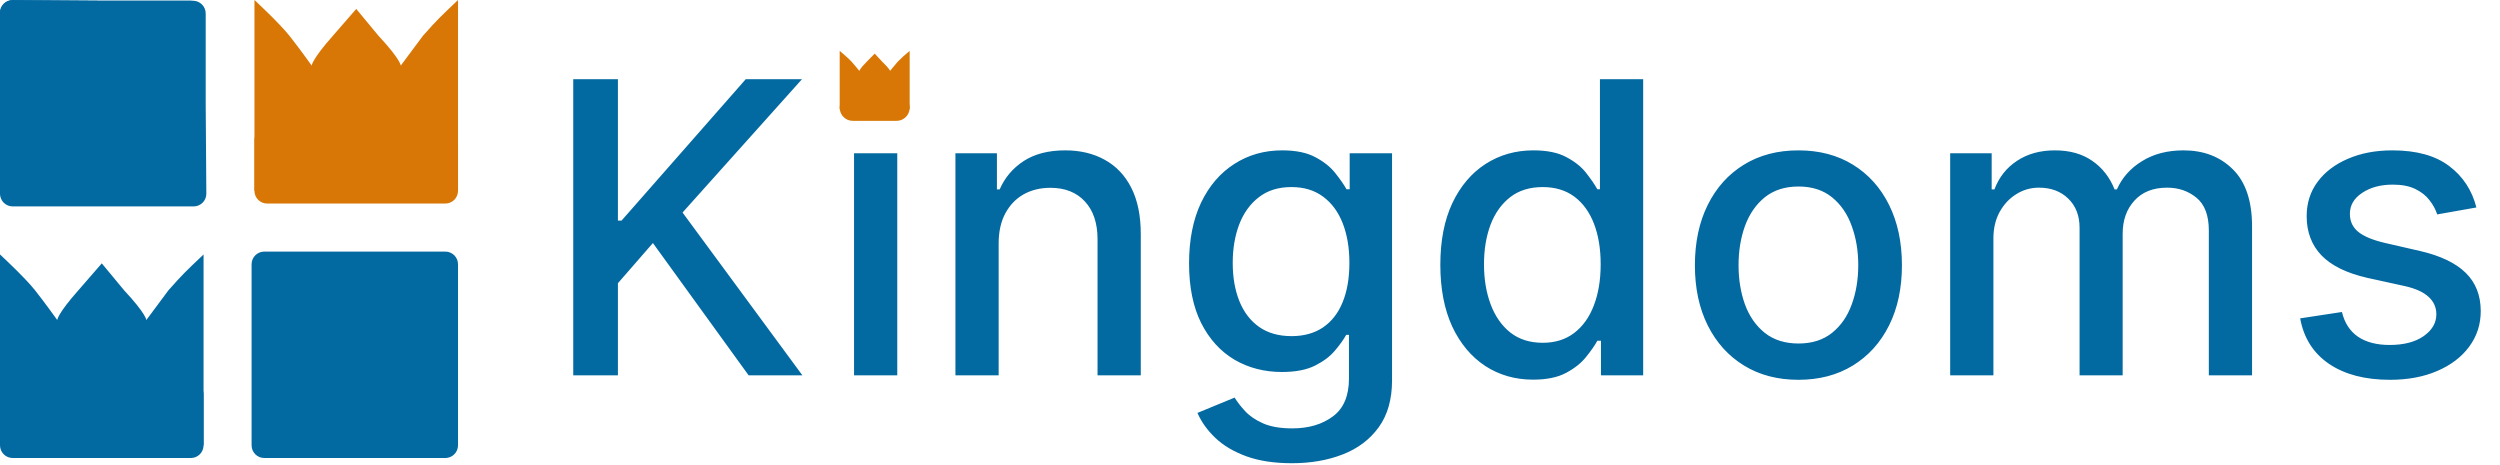
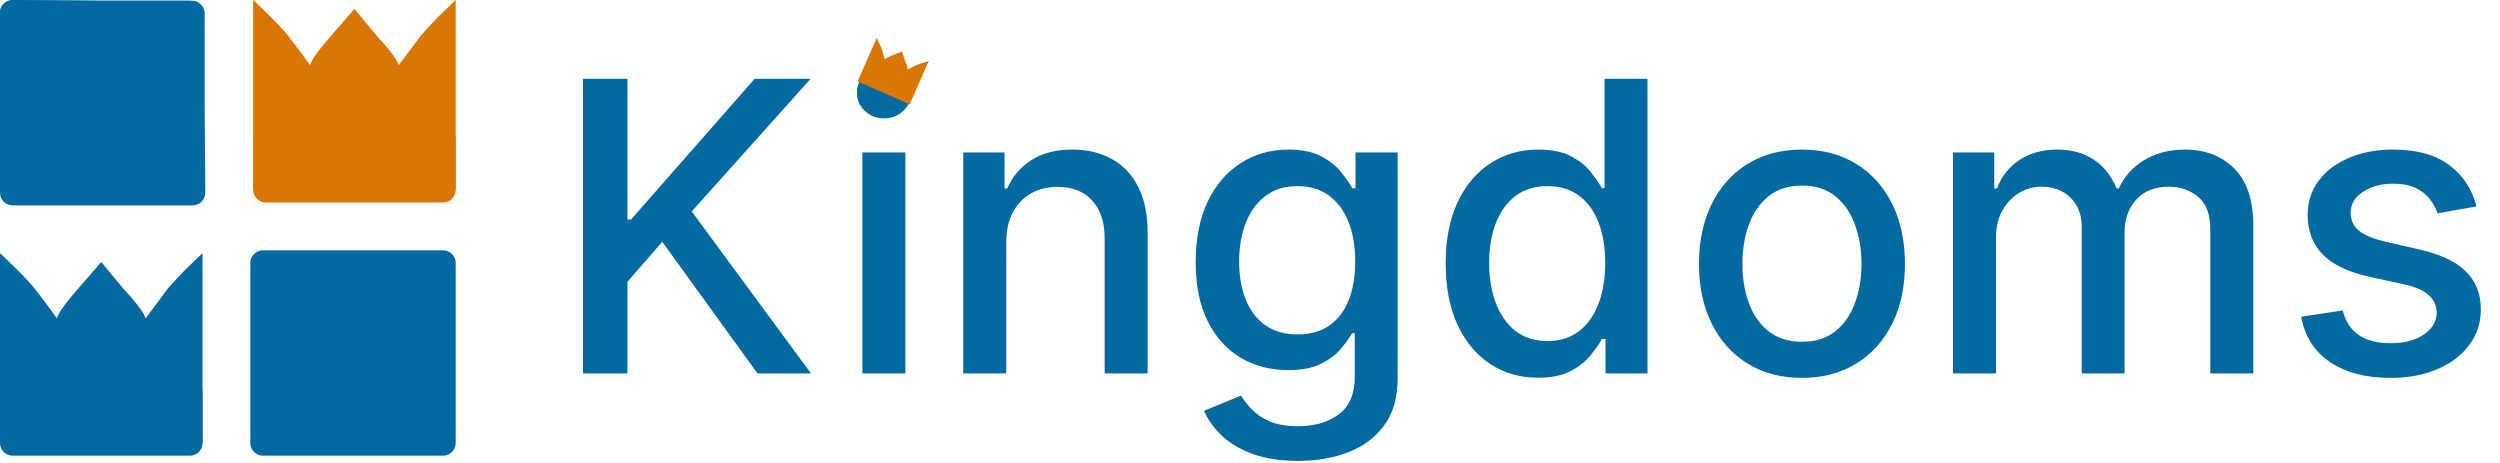
- <svg xmlns="http://www.w3.org/2000/svg" width="393" height="73" fill="none">
-   <path d="M0 16v14c0 1.105.895 2 2 2h27.986c1.11 0 2.008-.904 2-2.014l-.1-13.871V2.114c0-1.105-.895-2-2-2h-14L2.014.014C.904.007 0 .904 0 2.014V16Z" fill="#0369A1" />
-   <path d="M40 15.028V30h32V0c-2.943 2.812-3 2.812-5.5 5.607L63 10.312s0-.937-3.5-4.687L56 1.402l-3.657 4.206C49 9.375 49 10.312 49 10.312s-1.9-2.669-3.5-4.687S40 0 40 0v15.028Z" fill="#D97706" />
-   <path d="M0 55.028V70h32V40c-2.943 2.812-3 2.812-5.5 5.607L23 50.312s0-.938-3.5-4.688l-3.5-4.223-3.657 4.206C9 49.375 9 50.312 9 50.312s-1.9-2.669-3.5-4.688C3.9 43.606 0 40 0 40v15.028Z" fill="#0369A1" />
-   <path d="M40 26v4c0 1.105.895 2 2 2h28c1.105 0 2-.895 2-2v-8c0-1.105-.895-2-2-2H42c-1.105 0-2 .895-2 2v4Z" fill="#D97706" />
-   <path d="M0 66v4c0 1.105.895 2 2 2h28c1.105 0 2-.895 2-2v-8c0-1.105-.895-2-2-2H2c-1.105 0-2 .895-2 2v4Zm0-49.775v14.225c0 1.105.895 2 2 2h28.436c1.11 0 2.008-.904 2-2.014l-.101-14.095V2.116c0-1.105-.895-2-2-2H16.11L2.014.014C.904.006 0 .904 0 2.014V16.225Zm39.549 39.549V70c0 1.105.895 2 2 2H70c1.105 0 2-.895 2-2V41.549c0-1.105-.895-2-2-2H41.549c-1.105 0-2 .895-2 2v14.225ZM90.114 59V12.454h7.023v22.227h.568l19.523-22.227h8.841l-18.773 20.955L126.136 59h-8.454l-15.046-20.796-5.5 6.318V59h-7.023Zm44.142 0V24.091h6.795V59h-6.795Zm3.432-40.295c-1.182 0-2.197-.394-3.046-1.182-.833-.803-1.25-1.758-1.25-2.864 0-1.121.417-2.076 1.25-2.864.849-.803 1.864-1.205 3.046-1.205 1.181 0 2.189.402 3.022 1.205.849.788 1.273 1.742 1.273 2.864 0 1.106-.424 2.061-1.273 2.864-.833.788-1.841 1.182-3.022 1.182Zm19.301 19.568V59h-6.796V24.091h6.523v5.682h.432c.803-1.849 2.06-3.333 3.772-4.455 1.728-1.121 3.902-1.682 6.523-1.682 2.379 0 4.462.5 6.25 1.5 1.788.985 3.174 2.454 4.159 4.409.985 1.954 1.478 4.371 1.478 7.25V59h-6.796V37.614c0-2.53-.659-4.508-1.977-5.932-1.318-1.439-3.129-2.159-5.432-2.159-1.576 0-2.977.341-4.205 1.023-1.212.682-2.174 1.682-2.886 3-.697 1.303-1.045 2.879-1.045 4.727Zm46.091 34.545c-2.773 0-5.16-.364-7.16-1.091-1.984-.727-3.606-1.689-4.863-2.886-1.258-1.197-2.197-2.508-2.818-3.932L194.08 62.5c.409.667.954 1.371 1.636 2.114.697.758 1.636 1.402 2.818 1.932 1.197.53 2.735.795 4.614.795 2.575 0 4.704-.629 6.386-1.886 1.682-1.242 2.523-3.227 2.523-5.955v-6.864h-.432c-.409.742-1 1.568-1.773 2.477-.757.909-1.803 1.697-3.136 2.364-1.333.667-3.068 1-5.205 1-2.757 0-5.242-.644-7.454-1.932-2.197-1.303-3.94-3.22-5.227-5.75-1.273-2.546-1.91-5.674-1.91-9.386 0-3.712.629-6.894 1.887-9.546 1.273-2.651 3.015-4.682 5.227-6.091 2.212-1.424 4.72-2.136 7.523-2.136 2.166 0 3.916.364 5.25 1.091 1.333.712 2.371 1.545 3.113 2.5.758.955 1.341 1.795 1.75 2.523h.5v-5.659h6.66v35.682c0 3-.697 5.462-2.091 7.386-1.394 1.924-3.281 3.349-5.659 4.273-2.364.924-5.031 1.386-8 1.386Zm-.069-19.977c1.955 0 3.606-.455 4.955-1.364 1.364-.924 2.394-2.243 3.091-3.955.712-1.727 1.068-3.795 1.068-6.205 0-2.349-.348-4.417-1.045-6.205-.697-1.788-1.72-3.182-3.069-4.182-1.348-1.015-3.015-1.523-5-1.523-2.045 0-3.75.53-5.113 1.591-1.364 1.046-2.394 2.47-3.091 4.273-.682 1.803-1.023 3.818-1.023 6.045 0 2.288.349 4.295 1.046 6.023.697 1.727 1.727 3.076 3.09 4.045 1.379.97 3.076 1.454 5.091 1.454Zm38 6.841c-2.818 0-5.333-.72-7.545-2.159-2.197-1.454-3.924-3.523-5.182-6.205-1.242-2.697-1.864-5.932-1.864-9.705 0-3.773.629-7 1.887-9.682 1.273-2.682 3.015-4.735 5.227-6.159 2.212-1.424 4.72-2.136 7.523-2.136 2.166 0 3.909.364 5.227 1.091 1.333.712 2.364 1.545 3.091 2.5.742.955 1.318 1.795 1.727 2.523h.409V12.454h6.796V59h-6.637v-5.432h-.568c-.409.742-1 1.591-1.772 2.545-.758.955-1.803 1.788-3.137 2.5-1.333.712-3.06 1.068-5.182 1.068Zm1.5-5.795c1.955 0 3.606-.515 4.955-1.546 1.364-1.045 2.394-2.492 3.091-4.341.712-1.849 1.068-4 1.068-6.455 0-2.424-.348-4.545-1.045-6.364s-1.72-3.235-3.069-4.25c-1.348-1.015-3.015-1.523-5-1.523-2.045 0-3.75.53-5.113 1.591-1.364 1.061-2.394 2.508-3.091 4.341-.682 1.833-1.023 3.901-1.023 6.205 0 2.333.349 4.432 1.046 6.295.697 1.864 1.727 3.341 3.09 4.432 1.379 1.076 3.076 1.614 5.091 1.614Zm40.199 5.818c-3.272 0-6.129-.75-8.568-2.25s-4.333-3.598-5.682-6.295c-1.348-2.697-2.022-5.848-2.022-9.455 0-3.621.674-6.788 2.022-9.5 1.349-2.712 3.243-4.818 5.682-6.318 2.439-1.5 5.296-2.25 8.568-2.25 3.273 0 6.129.75 8.568 2.25 2.44 1.5 4.334 3.606 5.682 6.318 1.349 2.712 2.023 5.879 2.023 9.5 0 3.606-.674 6.758-2.023 9.455-1.348 2.697-3.242 4.795-5.682 6.295-2.439 1.5-5.295 2.25-8.568 2.25ZM282.733 54c2.121 0 3.879-.561 5.273-1.682 1.394-1.121 2.424-2.614 3.091-4.477.681-1.864 1.022-3.917 1.022-6.159 0-2.227-.341-4.273-1.022-6.136-.667-1.879-1.697-3.386-3.091-4.523-1.394-1.136-3.152-1.704-5.273-1.704-2.136 0-3.909.568-5.318 1.704-1.394 1.136-2.432 2.644-3.114 4.523-.667 1.864-1 3.909-1 6.136 0 2.242.333 4.295 1 6.159.682 1.864 1.72 3.356 3.114 4.477C278.824 53.439 280.597 54 282.733 54Zm23.835 5V24.091h6.523v5.682h.432c.727-1.924 1.916-3.424 3.568-4.5 1.651-1.091 3.629-1.636 5.932-1.636 2.333 0 4.288.545 5.863 1.636 1.591 1.091 2.766 2.591 3.523 4.5h.364c.833-1.864 2.159-3.349 3.977-4.455 1.818-1.121 3.985-1.682 6.5-1.682 3.167 0 5.75.992 7.75 2.977 2.015 1.985 3.023 4.977 3.023 8.977V59h-6.796V36.227c0-2.364-.644-4.076-1.932-5.136-1.287-1.061-2.825-1.591-4.613-1.591-2.212 0-3.932.682-5.159 2.046-1.228 1.348-1.841 3.083-1.841 5.205V59h-6.773V35.795c0-1.894-.591-3.417-1.773-4.568-1.181-1.151-2.719-1.727-4.613-1.727-1.288 0-2.478.341-3.568 1.023-1.076.667-1.947 1.599-2.614 2.796-.652 1.197-.977 2.583-.977 4.159V59h-6.796Zm82.722-26.386-6.159 1.091c-.258-.788-.667-1.538-1.228-2.25-.545-.712-1.287-1.295-2.227-1.75-.939-.455-2.113-.682-3.523-.682-1.924 0-3.53.432-4.818 1.296-1.288.849-1.932 1.947-1.932 3.295 0 1.167.432 2.106 1.296 2.818.864.712 2.257 1.296 4.182 1.75l5.545 1.273c3.212.743 5.606 1.886 7.182 3.432 1.576 1.545 2.364 3.553 2.364 6.023 0 2.091-.606 3.954-1.819 5.591-1.197 1.621-2.871 2.894-5.022 3.818-2.137.924-4.614 1.386-7.432 1.386-3.909 0-7.099-.833-9.568-2.5-2.47-1.682-3.985-4.068-4.546-7.159l6.568-1c.41 1.712 1.25 3.007 2.523 3.886 1.273.864 2.932 1.296 4.977 1.296 2.228 0 4.008-.462 5.341-1.386 1.334-.939 2-2.083 2-3.432 0-1.091-.409-2.008-1.227-2.75-.803-.742-2.038-1.303-3.705-1.682l-5.909-1.296c-3.257-.742-5.666-1.924-7.227-3.545-1.545-1.621-2.318-3.674-2.318-6.159 0-2.061.576-3.864 1.727-5.409 1.152-1.546 2.743-2.75 4.773-3.614 2.03-.879 4.356-1.318 6.977-1.318 3.773 0 6.743.818 8.909 2.454 2.167 1.621 3.599 3.796 4.296 6.523Z" fill="#0369A1" />
-   <path d="M132 12.592v4.575h11V8c-1.012.859-1.031.859-1.891 1.713l-1.203 1.438s0-.286-1.203-1.432L137.5 8.428l-1.257 1.285c-1.149 1.151-1.149 1.438-1.149 1.438s-.653-.816-1.203-1.432c-.55-.617-1.891-1.719-1.891-1.719v4.592Z" fill="#D97706" />
-   <path d="M132 16.938c0 1.139.923 2.062 2.063 2.062h6.875c1.139 0 2.062-.923 2.062-2.062s-.923-2.062-2.062-2.062h-6.875c-1.14 0-2.063.923-2.063 2.062Z" fill="#D97706" />
+ <svg xmlns="http://www.w3.org/2000/svg" width="395" height="73" viewBox="0 0 395 73" fill="none">
+   <path d="M0 16V30C0 31.105 0.895 32 2 32H16H29.986C31.096 32 31.994 31.096 31.985 29.986L31.886 16.114V2.114C31.886 1.01 30.99 0.114 29.886 0.114H15.886L2.014 0.014C0.904 0.006 0 0.904 0 2.014V16Z" fill="#0369A1" />
+   <path d="M0 55.028V70H16H32V54.97V40C29.057 42.812 29 42.812 26.5 45.607L23 50.312C23 50.312 23 49.375 19.5 45.625C16 41.402 16 41.402 16 41.402C16 41.402 16 41.402 12.343 45.607C9 49.375 9 50.312 9 50.312C9 50.312 7.1 47.644 5.5 45.625C3.9 43.606 0 40 0 40V55.028Z" fill="#0369A1" />
+   <path d="M40 30H72V-0C69.057 2.812 69 2.812 66.5 5.607L63 10.312C63 10.312 63 9.375 59.5 5.625C56 1.402 56 1.402 56 1.402C56 1.402 56 1.402 52.343 5.607C49 9.375 49 10.312 49 10.312C49 10.312 47.1 7.644 45.5 5.625C43.9 3.606 40 -0 40 -0V30Z" fill="#D97706" />
+   <path d="M40 30C40 31.104 40.895 32 42 32H70C71.105 32 72 31.104 72 30V22C72 20.895 71.105 20 70 20H42C40.895 20 40 20.895 40 22V30Z" fill="#D97706" />
+   <path d="M0 66V70C0 71.105 0.895 72 2 72H16H30C31.105 72 32 71.105 32 70V66V62C32 60.895 31.105 60 30 60H16H2C0.895 60 0 60.895 0 62V66Z" fill="#0369A1" />
+   <path d="M0 16.225V30.451C0 31.555 0.895 32.451 2 32.451H16.225H30.436C31.547 32.451 32.444 31.546 32.436 30.436L32.335 16.341V2.116C32.335 1.011 31.439 0.116 30.335 0.116H16.11L2.014 0.014C0.904 0.006 0 0.904 0 2.014V16.225Z" fill="#0369A1" />
+   <path d="M39.549 55.775V70C39.549 71.105 40.445 72 41.549 72H55.775H70C71.105 72 72 71.105 72 70V55.775V41.549C72 40.445 71.105 39.549 70 39.549H55.775H41.549C40.445 39.549 39.549 40.445 39.549 41.549V55.775Z" fill="#0369A1" />
+   <path d="M92.114 59V12.454H99.136V34.682H99.704L119.227 12.454H128.068L109.295 33.409L128.136 59H119.682L104.636 38.205L99.136 44.523V59H92.114ZM136.256 59V24.091H143.051V59H136.256ZM139.688 18.704C138.506 18.704 137.491 18.311 136.642 17.523C135.809 16.72 135.392 15.765 135.392 14.659C135.392 13.538 135.809 12.583 136.642 11.795C137.491 10.992 138.506 10.591 139.688 10.591C140.869 10.591 141.877 10.992 142.71 11.795C143.559 12.583 143.983 13.538 143.983 14.659C143.983 15.765 143.559 16.72 142.71 17.523C141.877 18.311 140.869 18.704 139.688 18.704ZM158.989 38.273V59H152.193V24.091H158.716V29.773H159.148C159.951 27.924 161.208 26.439 162.92 25.318C164.648 24.197 166.822 23.636 169.443 23.636C171.822 23.636 173.905 24.136 175.693 25.136C177.481 26.121 178.867 27.591 179.852 29.545C180.837 31.5 181.33 33.917 181.33 36.795V59H174.534V37.614C174.534 35.083 173.875 33.106 172.557 31.682C171.239 30.242 169.428 29.523 167.125 29.523C165.549 29.523 164.148 29.864 162.92 30.545C161.708 31.227 160.746 32.227 160.034 33.545C159.337 34.848 158.989 36.424 158.989 38.273ZM205.08 72.818C202.307 72.818 199.92 72.454 197.92 71.727C195.936 71 194.314 70.038 193.057 68.841C191.799 67.644 190.86 66.333 190.239 64.909L196.08 62.5C196.489 63.167 197.034 63.871 197.716 64.614C198.413 65.371 199.352 66.015 200.534 66.545C201.731 67.076 203.269 67.341 205.148 67.341C207.723 67.341 209.852 66.712 211.534 65.454C213.216 64.212 214.057 62.227 214.057 59.5V52.636H213.625C213.216 53.379 212.625 54.205 211.852 55.114C211.095 56.023 210.049 56.81 208.716 57.477C207.383 58.144 205.648 58.477 203.511 58.477C200.754 58.477 198.269 57.833 196.057 56.545C193.86 55.242 192.117 53.326 190.83 50.795C189.557 48.25 188.92 45.121 188.92 41.409C188.92 37.697 189.549 34.515 190.807 31.864C192.08 29.212 193.822 27.182 196.034 25.773C198.246 24.348 200.754 23.636 203.557 23.636C205.723 23.636 207.473 24 208.807 24.727C210.14 25.439 211.178 26.273 211.92 27.227C212.678 28.182 213.261 29.023 213.67 29.75H214.17V24.091H220.83V59.773C220.83 62.773 220.133 65.235 218.739 67.159C217.345 69.083 215.458 70.507 213.08 71.432C210.716 72.356 208.049 72.818 205.08 72.818ZM205.011 52.841C206.966 52.841 208.617 52.386 209.966 51.477C211.33 50.553 212.36 49.235 213.057 47.523C213.769 45.795 214.125 43.727 214.125 41.318C214.125 38.97 213.777 36.901 213.08 35.114C212.383 33.326 211.36 31.932 210.011 30.932C208.663 29.917 206.996 29.409 205.011 29.409C202.966 29.409 201.261 29.939 199.898 31C198.534 32.045 197.504 33.47 196.807 35.273C196.125 37.076 195.784 39.091 195.784 41.318C195.784 43.606 196.133 45.614 196.83 47.341C197.527 49.068 198.557 50.417 199.92 51.386C201.299 52.356 202.996 52.841 205.011 52.841ZM243.011 59.682C240.193 59.682 237.678 58.962 235.466 57.523C233.269 56.068 231.542 54 230.284 51.318C229.042 48.621 228.42 45.386 228.42 41.614C228.42 37.841 229.049 34.614 230.307 31.932C231.58 29.25 233.322 27.197 235.534 25.773C237.746 24.348 240.254 23.636 243.057 23.636C245.223 23.636 246.966 24 248.284 24.727C249.617 25.439 250.648 26.273 251.375 27.227C252.117 28.182 252.693 29.023 253.102 29.75H253.511V12.454H260.307V59H253.67V53.568H253.102C252.693 54.31 252.102 55.159 251.33 56.114C250.572 57.068 249.527 57.901 248.193 58.614C246.86 59.326 245.133 59.682 243.011 59.682ZM244.511 53.886C246.466 53.886 248.117 53.371 249.466 52.341C250.83 51.295 251.86 49.848 252.557 48C253.269 46.151 253.625 44 253.625 41.545C253.625 39.121 253.277 37 252.58 35.182C251.883 33.364 250.86 31.947 249.511 30.932C248.163 29.917 246.496 29.409 244.511 29.409C242.466 29.409 240.761 29.939 239.398 31C238.034 32.06 237.004 33.508 236.307 35.341C235.625 37.174 235.284 39.242 235.284 41.545C235.284 43.879 235.633 45.977 236.33 47.841C237.027 49.705 238.057 51.182 239.42 52.273C240.799 53.348 242.496 53.886 244.511 53.886ZM284.71 59.705C281.438 59.705 278.581 58.955 276.142 57.455C273.703 55.955 271.809 53.856 270.46 51.159C269.112 48.462 268.438 45.31 268.438 41.705C268.438 38.083 269.112 34.917 270.46 32.205C271.809 29.492 273.703 27.386 276.142 25.886C278.581 24.386 281.438 23.636 284.71 23.636C287.983 23.636 290.839 24.386 293.278 25.886C295.718 27.386 297.612 29.492 298.96 32.205C300.309 34.917 300.983 38.083 300.983 41.705C300.983 45.31 300.309 48.462 298.96 51.159C297.612 53.856 295.718 55.955 293.278 57.455C290.839 58.955 287.983 59.705 284.71 59.705ZM284.733 54C286.854 54 288.612 53.439 290.006 52.318C291.4 51.197 292.43 49.705 293.097 47.841C293.778 45.977 294.119 43.924 294.119 41.682C294.119 39.455 293.778 37.409 293.097 35.545C292.43 33.667 291.4 32.159 290.006 31.023C288.612 29.886 286.854 29.318 284.733 29.318C282.597 29.318 280.824 29.886 279.415 31.023C278.021 32.159 276.983 33.667 276.301 35.545C275.634 37.409 275.301 39.455 275.301 41.682C275.301 43.924 275.634 45.977 276.301 47.841C276.983 49.705 278.021 51.197 279.415 52.318C280.824 53.439 282.597 54 284.733 54ZM308.568 59V24.091H315.091V29.773H315.523C316.25 27.848 317.439 26.348 319.091 25.273C320.742 24.182 322.72 23.636 325.023 23.636C327.356 23.636 329.311 24.182 330.886 25.273C332.477 26.364 333.652 27.864 334.409 29.773H334.773C335.606 27.909 336.932 26.424 338.75 25.318C340.568 24.197 342.735 23.636 345.25 23.636C348.417 23.636 351 24.629 353 26.614C355.015 28.598 356.023 31.591 356.023 35.591V59H349.227V36.227C349.227 33.864 348.583 32.151 347.295 31.091C346.008 30.03 344.47 29.5 342.682 29.5C340.47 29.5 338.75 30.182 337.523 31.545C336.295 32.894 335.682 34.629 335.682 36.75V59H328.909V35.795C328.909 33.901 328.318 32.379 327.136 31.227C325.955 30.076 324.417 29.5 322.523 29.5C321.235 29.5 320.045 29.841 318.955 30.523C317.879 31.189 317.008 32.121 316.341 33.318C315.689 34.515 315.364 35.901 315.364 37.477V59H308.568ZM391.29 32.614L385.131 33.705C384.873 32.917 384.464 32.167 383.903 31.454C383.358 30.742 382.616 30.159 381.676 29.704C380.737 29.25 379.563 29.023 378.153 29.023C376.229 29.023 374.623 29.454 373.335 30.318C372.047 31.167 371.403 32.265 371.403 33.614C371.403 34.78 371.835 35.72 372.699 36.432C373.563 37.144 374.956 37.727 376.881 38.182L382.426 39.455C385.638 40.197 388.032 41.341 389.608 42.886C391.184 44.432 391.972 46.439 391.972 48.909C391.972 51 391.366 52.864 390.153 54.5C388.956 56.121 387.282 57.394 385.131 58.318C382.994 59.242 380.517 59.705 377.699 59.705C373.79 59.705 370.6 58.871 368.131 57.205C365.661 55.523 364.146 53.136 363.585 50.045L370.153 49.045C370.563 50.758 371.403 52.053 372.676 52.932C373.949 53.795 375.608 54.227 377.653 54.227C379.881 54.227 381.661 53.765 382.994 52.841C384.328 51.901 384.994 50.758 384.994 49.409C384.994 48.318 384.585 47.401 383.767 46.659C382.964 45.917 381.729 45.356 380.062 44.977L374.153 43.682C370.896 42.939 368.487 41.758 366.926 40.136C365.381 38.515 364.608 36.462 364.608 33.977C364.608 31.917 365.184 30.114 366.335 28.568C367.487 27.023 369.078 25.818 371.108 24.954C373.138 24.076 375.464 23.636 378.085 23.636C381.858 23.636 384.828 24.454 386.994 26.091C389.161 27.712 390.593 29.886 391.29 32.614Z" fill="#0369A1" />
+   <path d="M137.005 9.438L135.495 12.863L139.613 14.678L143.731 16.493L145.246 13.054L146.756 9.63C145.715 9.939 145.7 9.933 144.775 10.289L143.4 10.968C143.4 10.968 143.494 10.753 142.971 9.499C142.496 8.135 142.496 8.135 142.496 8.135C142.496 8.135 142.496 8.135 141.131 8.683C139.891 9.165 139.797 9.38 139.797 9.38C139.797 9.38 139.577 8.554 139.368 7.911C139.16 7.267 138.52 6 138.52 6L137.005 9.438Z" fill="#D97706" />
</svg>
